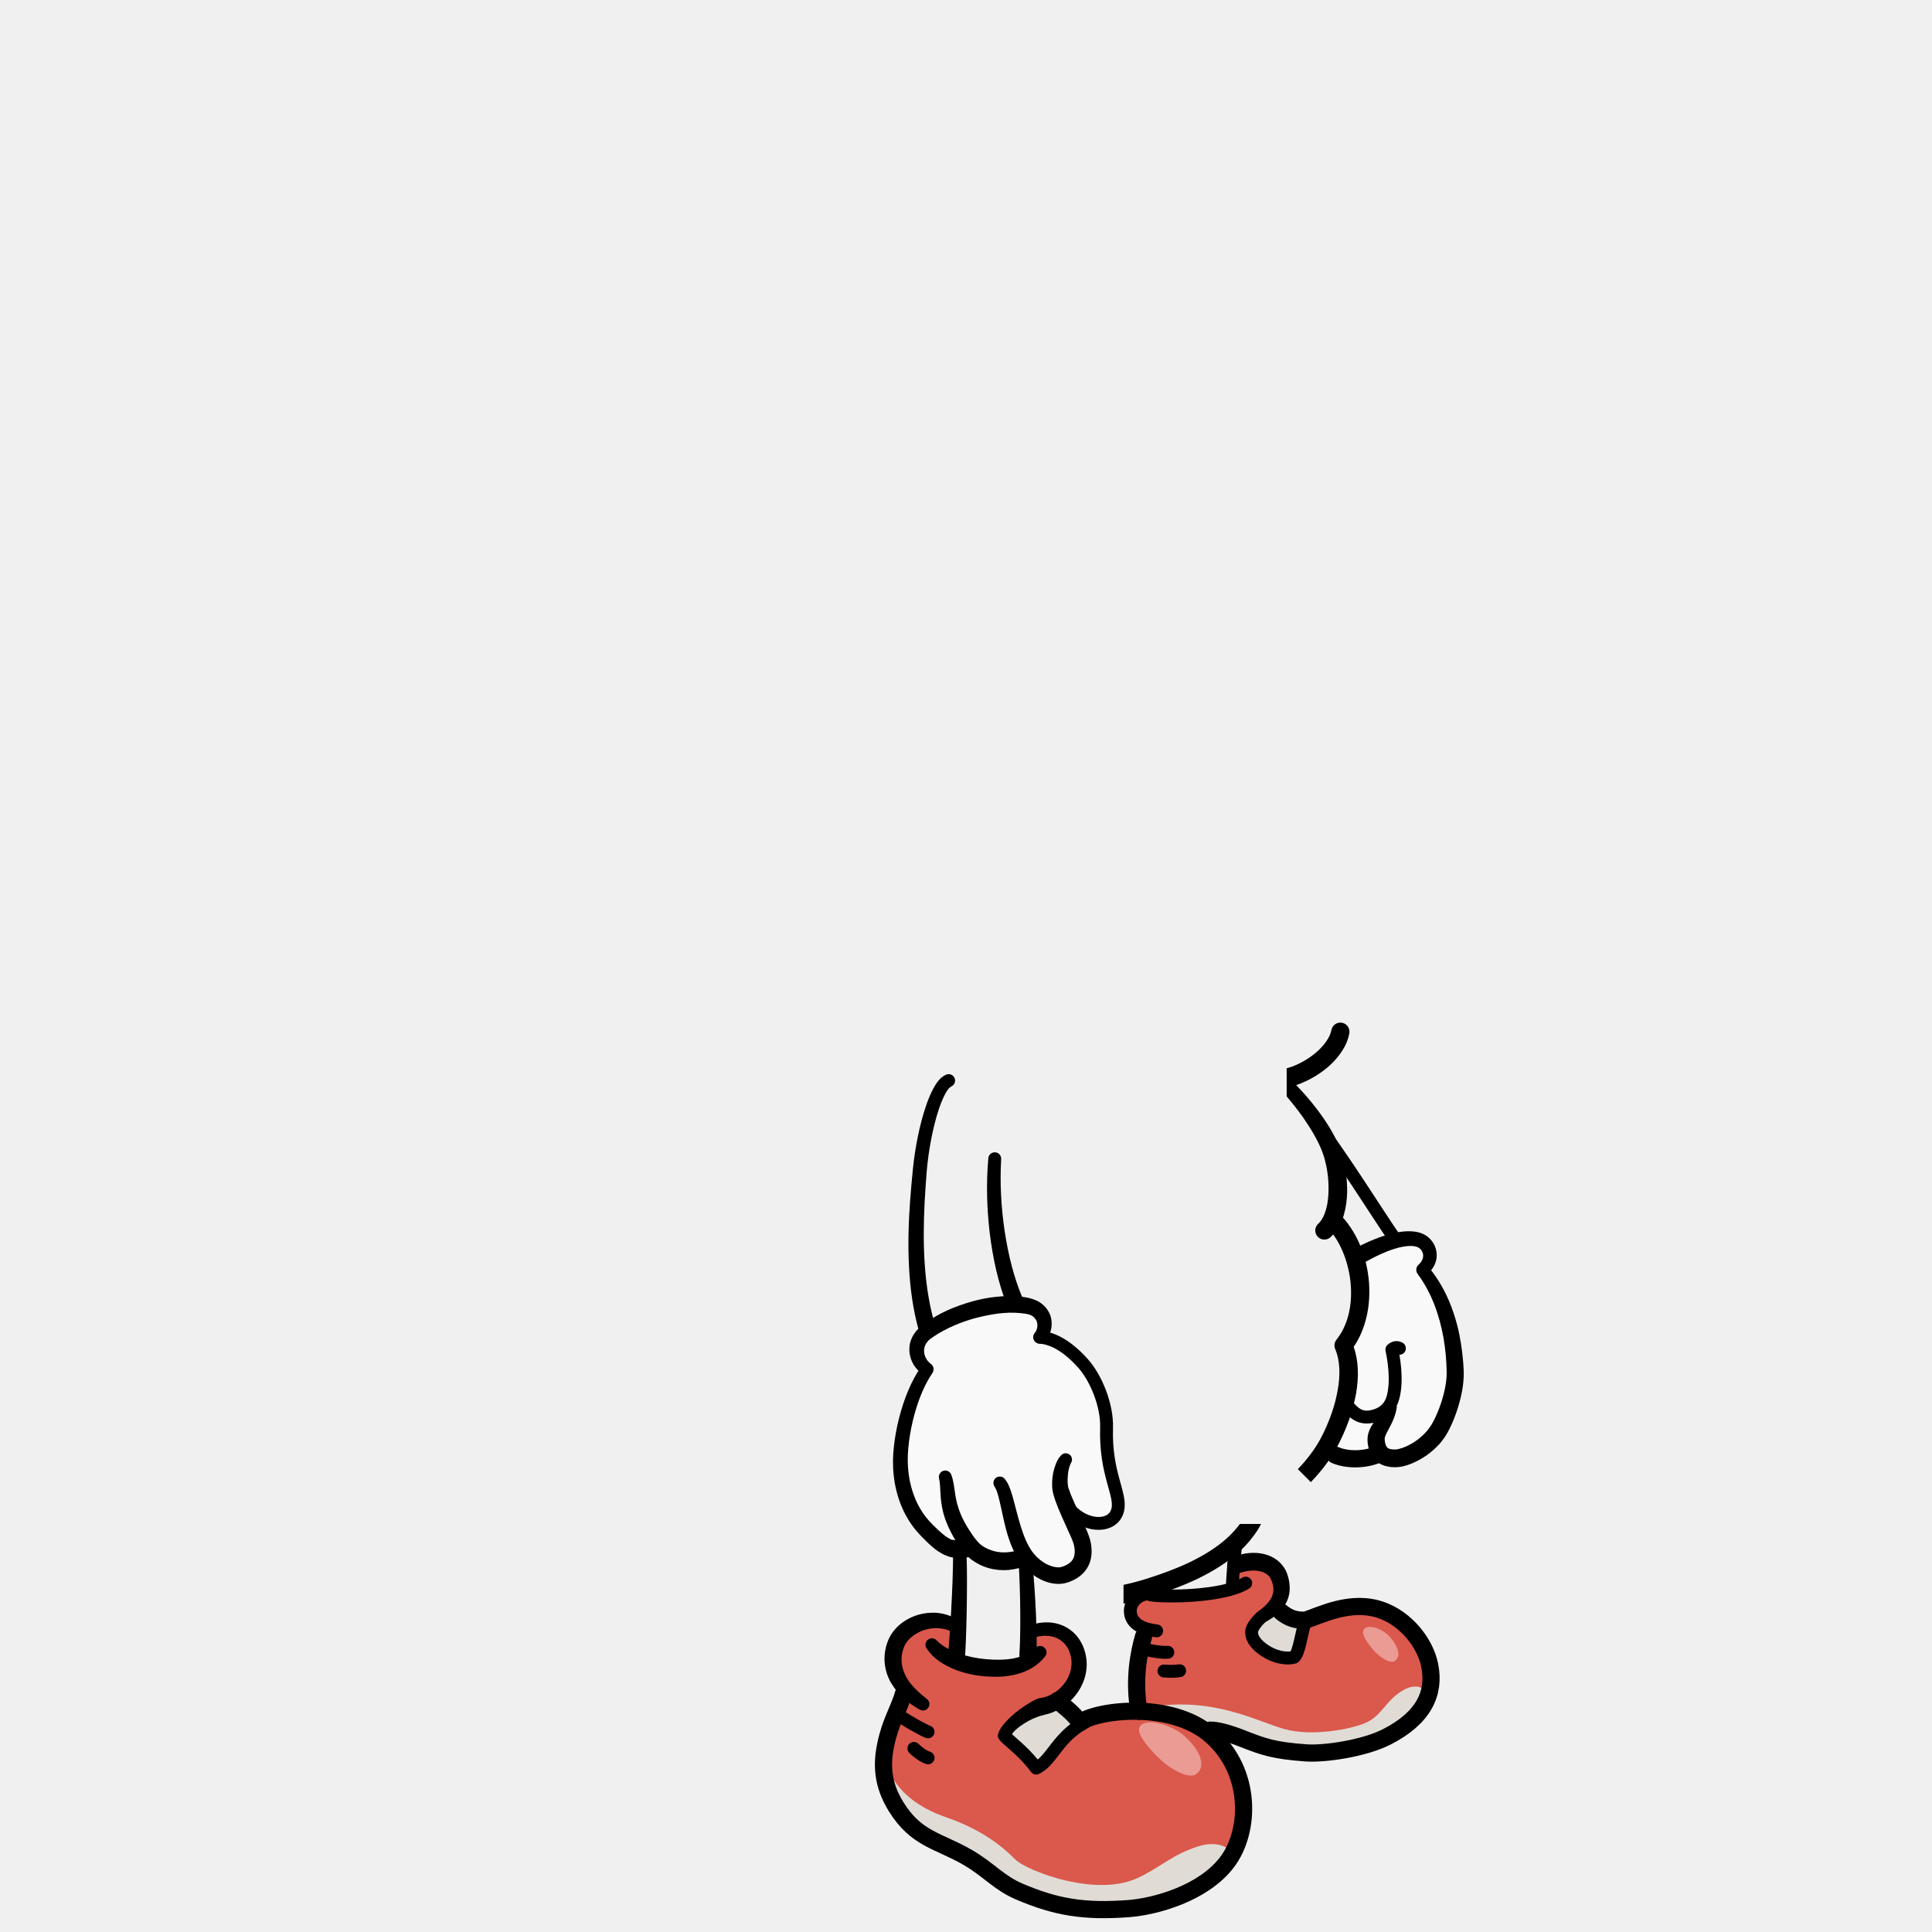
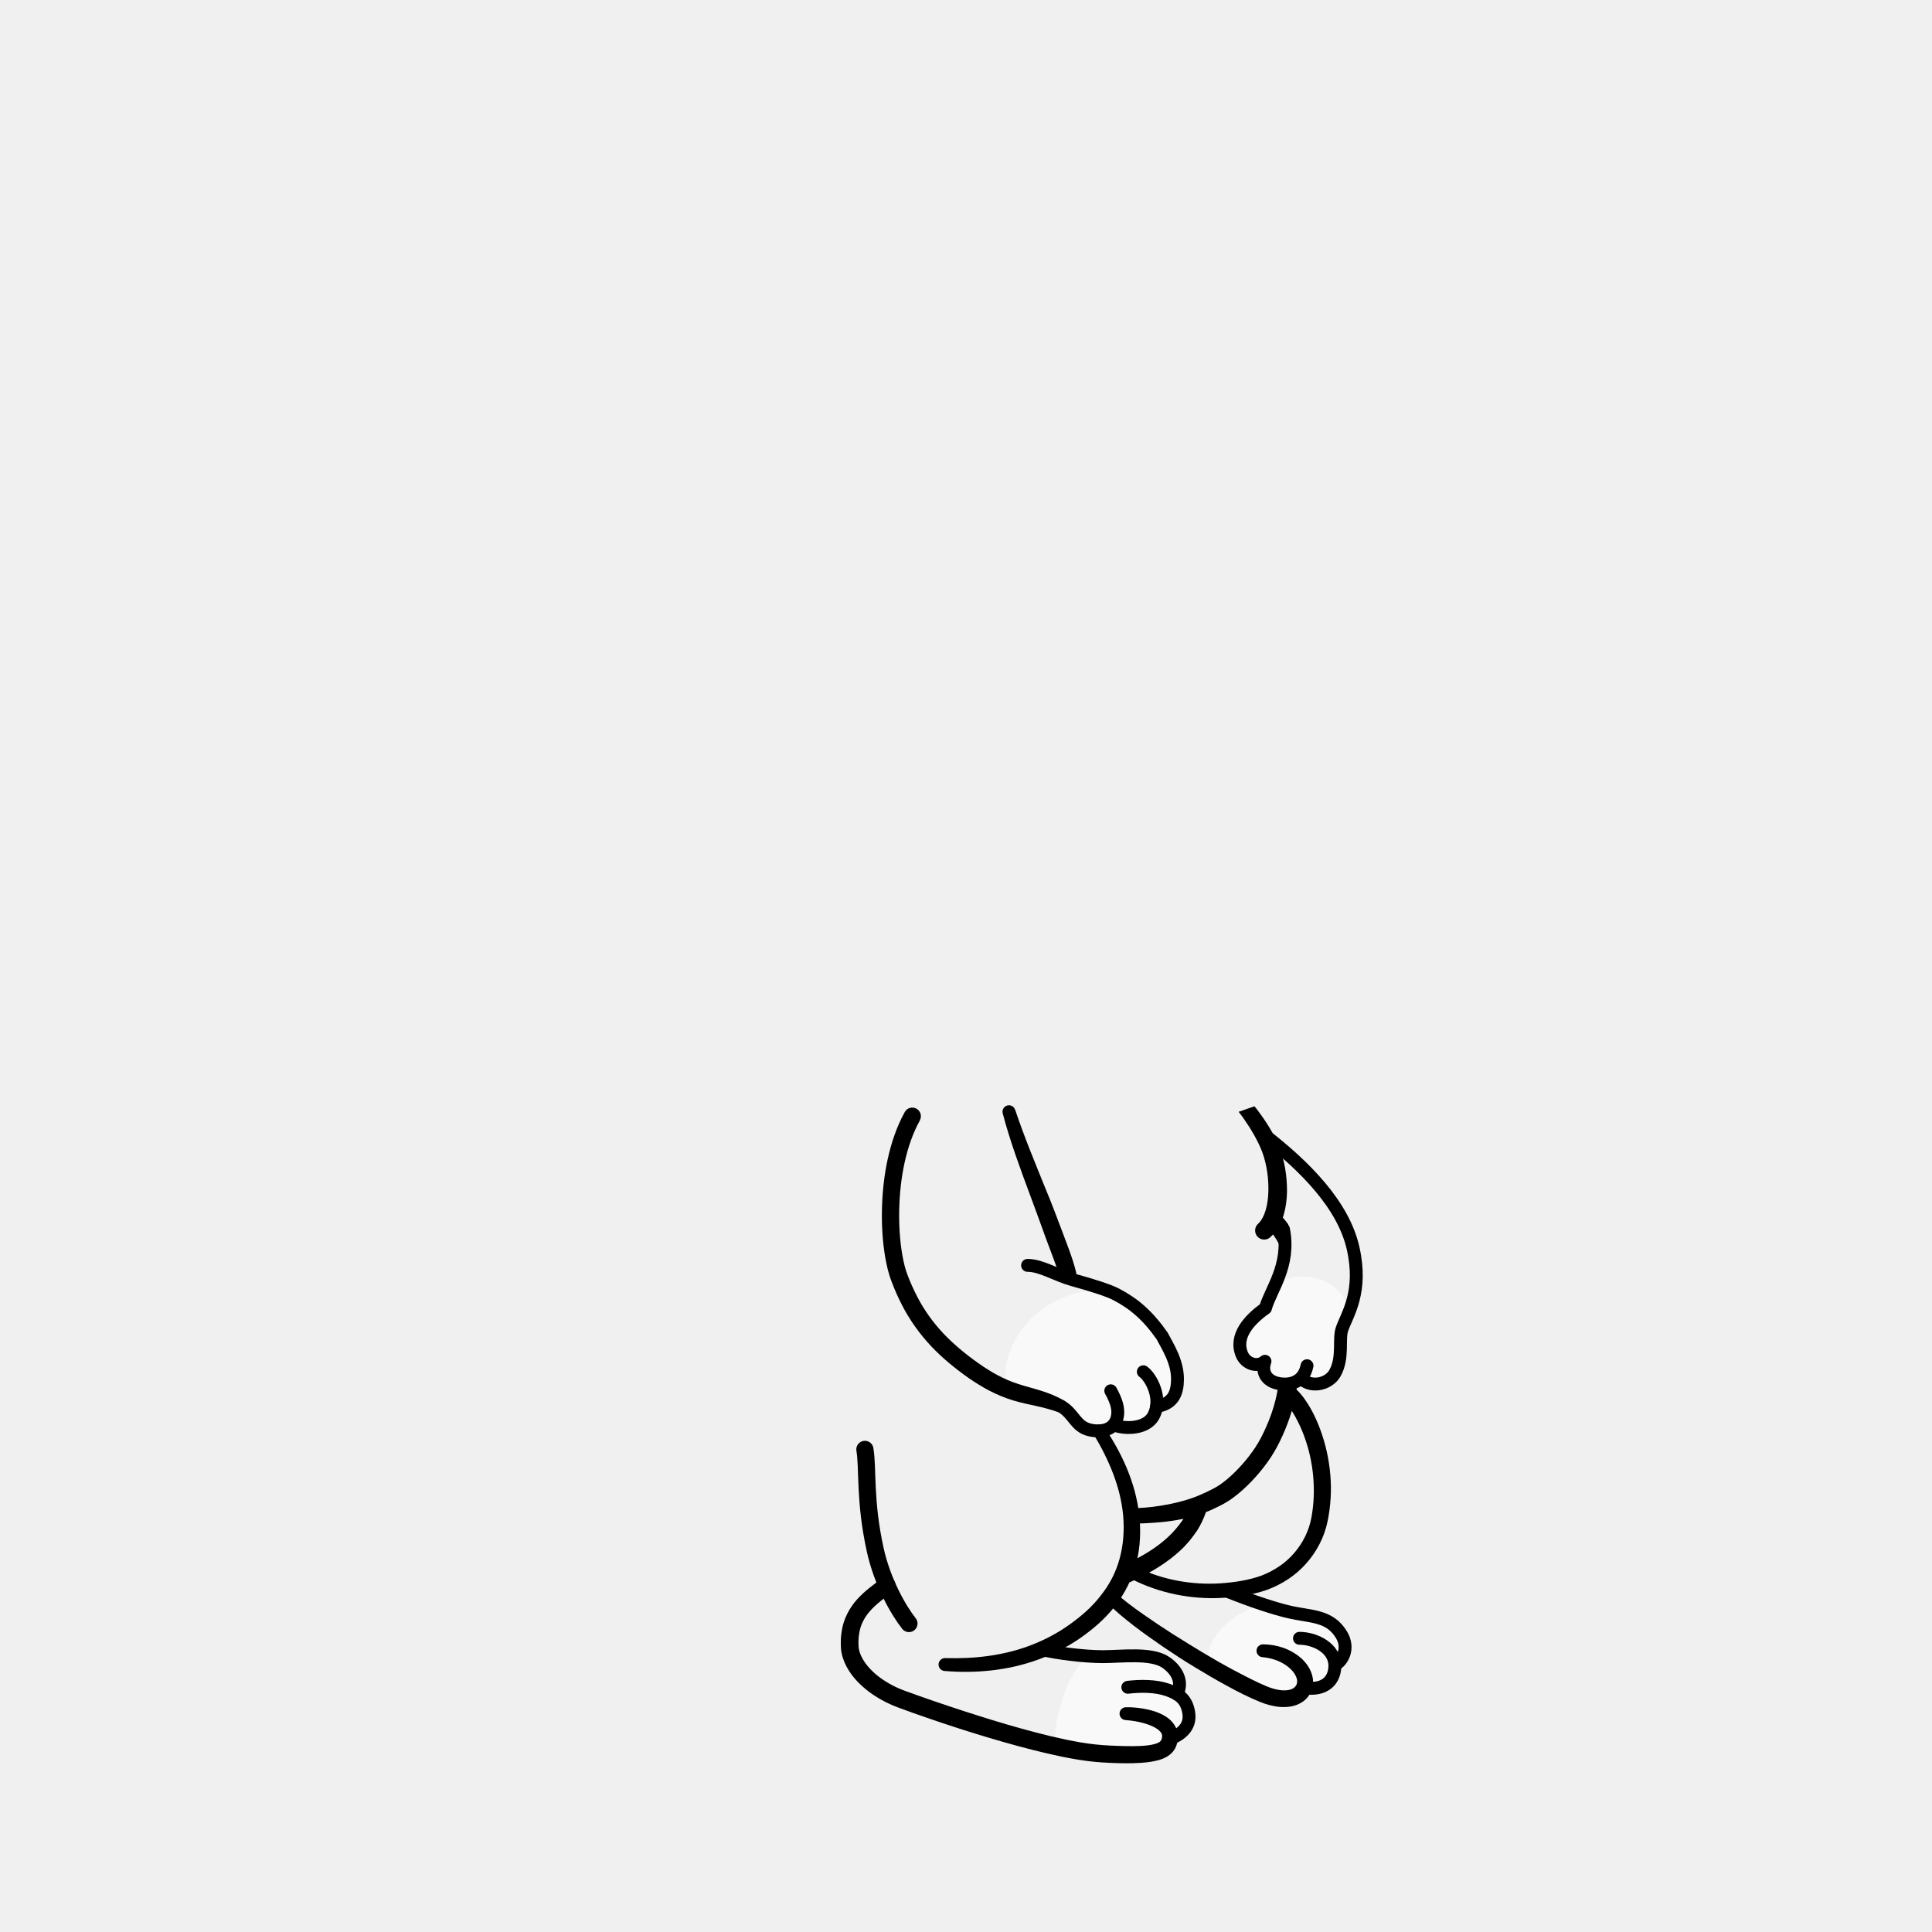
<svg xmlns="http://www.w3.org/2000/svg" width="100%" height="100%" viewBox="0 0 450 450" fill="none" style="display: block;">
-   <path d="M251.56 399.8L246.32 396.09L248.36 393.66L250.25 391.84L251.28 386.34L247.01 380.16L241.46 379.59L237.73 387.7L227.57 387.53L222.78 385.7V378.9L214.97 377.84L209.7 381.03L208.63 384.59L210.45 392.42L208.97 399.16L205.21 412L211.68 425.6L225.42 432.66L242.23 443.32L263.16 445.45L283.09 438.85L288.63 428.12L289.65 416.7L281.63 402.96L267 399.34L251.56 399.8Z" fill="#DB584C" />
-   <path d="M206.63 411.55C208.97 417.5 214.17 421.13 220.25 423.23C225.93 425.2 231.65 428.16 236.46 433.1C237.72 434.39 242.86 436.84 248.9 438.16C254.22 439.32 260.23 439.61 264.91 437.45C270.42 434.91 272.96 431.94 279.35 429.98C283.25 428.78 286.84 430.12 286.84 432.21C284.75 436.85 266.43 444.09 266.43 444.09L244.74 443.69L228.34 434.26L216.18 428.05L208.99 422.65L206.63 411.55Z" fill="#E0DCD5" />
-   <path d="M325.79 377.42L317.41 373.28L305.74 377.79L297.34 374.29L298.9 365.58L287.41 365.03L287.01 369.77L281.86 371.97L265.93 371.51L263.4 374.29L265.07 378.57L267.06 381.18L265.65 387.7L265.3 398.59L273.87 399.89L279.82 402.55L298.49 408.37L315.71 407.42L327.11 402.57L332.28 395.37L333.04 388L325.79 377.42Z" fill="#DB584C" />
-   <path d="M292.08 379.77L296.95 375.29L303.87 378.93L301.12 385.7L295.22 384.15L292.08 379.77Z" fill="#E0DCD5" />
-   <path d="M338.18 325.32L334.07 335.97L327.48 339.42L315.45 340.02L310.98 338.91L315.14 321.34L311.87 313.5L316.26 306.16L315.3 294.73L327.71 288.01L331.02 289.49L331.33 295.76L338 310.97L338.18 325.32Z" fill="#F9F9F9" />
-   <path d="M303.62 257.36L310.26 268.55L319.07 279.76L324.12 290.25L316.35 292.24L311.29 283.09L311.01 271.66L301.2 254.23L303.62 257.36Z" fill="BODY_PLACEHOLDER" />
-   <path d="M287.41 368.82L279.34 371.74H269.41L269.94 367.85L287.01 361.11L287.41 368.82Z" fill="BODY_PLACEHOLDER" />
-   <path d="M238.91 387.7L231.16 387.92L222.89 387.4V360.54C223.18 353.58 231.03 352.08 233.93 353.67L238.35 359.39L238.91 387.7Z" fill="BODY_PLACEHOLDER" />
-   <path d="M303.62 257.36C314.12 271.59 320.07 281.57 325 288.72" stroke="black" stroke-width="3" stroke-miterlimit="10" stroke-linecap="round" stroke-linejoin="round" />
-   <path d="M325.95 314.05C325.64 313.89 325 313.62 324.19 314.34C324.51 315.8 325.6 321.36 324.45 325.53C323.9 327.53 322.49 329.4 319.35 329.97C316.75 330.44 315.34 329.06 314.2 327.81" stroke="black" stroke-width="3" stroke-miterlimit="10" stroke-linecap="round" stroke-linejoin="round" />
-   <path d="M314.6 291.28C316.45 290.29 318.34 289.36 320.33 288.57C322.32 287.79 324.41 287.12 326.68 286.86C327.82 286.75 329.02 286.71 330.32 287.02C330.96 287.18 331.63 287.43 332.26 287.86C332.9 288.3 333.38 288.83 333.77 289.43C334.54 290.61 334.85 292.16 334.49 293.59C334.15 295.03 333.24 296.11 332.31 296.9L332.5 294.82C334.42 297.1 336.01 299.66 337.22 302.37C338.43 305.08 339.31 307.92 339.9 310.79C340.48 313.67 340.82 316.59 340.94 319.52C340.98 322.76 340.29 325.67 339.37 328.53C338.89 329.95 338.33 331.35 337.66 332.72C337.33 333.38 336.93 334.12 336.46 334.8C336 335.48 335.49 336.12 334.93 336.7C333.81 337.87 332.56 338.87 331.19 339.68C329.82 340.49 328.37 341.17 326.67 341.56C326.23 341.65 325.78 341.72 325.27 341.74C324.79 341.75 324.38 341.75 323.9 341.69C322.98 341.58 321.93 341.33 320.97 340.65C320 339.99 319.31 338.96 318.99 338.01C318.81 337.53 318.71 337.07 318.63 336.61C318.6 336.39 318.57 336.16 318.55 335.95C318.54 335.71 318.51 335.58 318.52 335.25C318.53 334.07 318.94 333.06 319.34 332.34C319.75 331.6 320.16 331 320.54 330.43C321.3 329.3 321.93 328.28 322.42 327.14L322.44 327.09C322.77 326.32 323.65 325.97 324.42 326.29C325.07 326.57 325.42 327.24 325.32 327.91C325.07 329.5 324.44 331.04 323.74 332.32C323.04 333.6 322.42 334.78 322.52 335.21C322.51 335.24 322.54 335.45 322.55 335.56L322.6 335.95C322.65 336.19 322.7 336.42 322.78 336.6C322.93 336.98 323.09 337.16 323.3 337.3C323.5 337.45 323.87 337.55 324.34 337.6C324.56 337.62 324.86 337.62 325.09 337.61C325.29 337.6 325.54 337.55 325.79 337.5C326.84 337.25 328 336.74 329.04 336.1C330.1 335.47 331.07 334.68 331.9 333.8C332.33 333.37 332.7 332.9 333.04 332.42C333.38 331.94 333.66 331.44 333.97 330.85C334.56 329.69 335.07 328.47 335.51 327.21C336.36 324.72 336.98 322.04 336.96 319.62C336.92 316.9 336.67 314.18 336.2 311.51C335.24 306.18 333.38 301.01 330.18 296.7C329.7 296.05 329.8 295.16 330.37 294.62C331.59 293.51 331.81 292.27 331.07 291.21C330.68 290.68 330.3 290.45 329.58 290.3C328.88 290.16 328.02 290.19 327.14 290.32C325.36 290.59 323.56 291.23 321.8 292.02C320.03 292.81 318.3 293.75 316.6 294.76C315.65 295.33 314.42 295.01 313.86 294.07C313.29 293.12 313.61 291.89 314.55 291.33C314.55 291.31 314.58 291.29 314.6 291.28Z" fill="black" />
-   <path d="M321.54 338.48C318.51 340.03 314.02 340.23 310.98 338.91" stroke="black" stroke-width="4" stroke-miterlimit="10" stroke-linecap="round" stroke-linejoin="round" />
-   <path d="M239.84 359.17C240.21 361.4 240.43 363.58 240.63 365.77C240.83 367.96 240.98 370.14 241.11 372.33C241.24 374.52 241.34 376.71 241.4 378.9C241.46 381.1 241.51 383.29 241.44 385.55C241.41 386.65 240.49 387.52 239.38 387.49C238.27 387.46 237.41 386.54 237.44 385.43C237.44 385.41 237.44 385.38 237.44 385.36V385.33C237.58 383.25 237.62 381.08 237.64 378.93C237.66 376.78 237.64 374.61 237.6 372.46C237.55 370.3 237.48 368.14 237.38 365.99C237.27 363.84 237.13 361.69 236.87 359.61V359.58C236.77 358.76 237.35 358.01 238.17 357.91C238.98 357.82 239.71 358.38 239.84 359.17Z" fill="black" />
-   <path d="M224.69 357.38L224.82 357.97C224.86 358.18 224.89 358.36 224.9 358.51L225 359.45C225.04 360.05 225.09 360.66 225.1 361.25C225.15 362.44 225.18 363.61 225.2 364.79C225.24 367.14 225.23 369.48 225.21 371.81C225.19 374.14 225.15 376.48 225.08 378.82C225.01 381.16 224.94 383.49 224.77 385.89C224.69 386.99 223.74 387.82 222.64 387.75C221.54 387.67 220.71 386.72 220.78 385.62C220.78 385.6 220.78 385.58 220.79 385.56V385.53C221.03 383.29 221.19 380.97 221.34 378.66C221.49 376.35 221.61 374.04 221.72 371.72C221.83 369.41 221.91 367.09 221.96 364.79C221.98 363.64 222 362.49 221.99 361.35C221.99 360.77 221.96 360.22 221.95 359.66L221.9 358.87C221.89 358.72 221.88 358.62 221.86 358.54L221.83 358.27L221.78 357.9C221.68 357.09 222.25 356.35 223.07 356.25C223.82 356.13 224.53 356.64 224.69 357.38Z" fill="black" />
-   <path d="M234.95 403.83L240.52 399.16L246.51 397.65L250.58 401.61L244.34 408.34L242.02 410.22L234.95 403.83Z" fill="#E0DCD5" />
-   <path d="M267.62 397.65C282.4 395.09 292.51 400.84 299.1 402.72C305.69 404.6 315.3 402.67 318.44 401.12C321.97 399.38 322.91 395.94 326.82 393.68C330.02 391.83 332.51 393.24 332.28 395.36C331.06 398.09 323.04 403.77 323.04 403.77L311.1 407.57L295.95 405.54L287 402.64L279.81 402.54L267.62 397.65Z" fill="#E0DCD5" />
-   <path d="M218.24 382.15C219.49 383.47 221.41 384.44 223.38 385.14C225.38 385.83 227.49 386.27 229.62 386.45C231.8 386.65 233.95 386.65 235.95 386.3C237.96 385.94 239.69 385.13 241.25 383.76L241.26 383.75C241.88 383.2 242.84 383.26 243.38 383.89C243.87 384.45 243.87 385.27 243.42 385.83C242.62 386.83 241.6 387.74 240.45 388.45C239.3 389.15 238.04 389.64 236.77 389.97C234.23 390.63 231.7 390.63 229.27 390.44C226.79 390.23 224.33 389.67 222 388.69C219.7 387.7 217.39 386.32 215.81 383.93C215.35 383.24 215.54 382.31 216.23 381.85C216.85 381.44 217.66 381.55 218.15 382.07L218.24 382.15Z" fill="black" />
-   <path d="M239.28 378.83C240.64 378.23 242.11 377.91 243.61 377.88C245.1 377.85 246.65 378.15 248.05 378.87C249.45 379.57 250.67 380.69 251.5 382.01C252.33 383.33 252.82 384.77 253.03 386.3C253.43 389.37 252.41 392.46 250.56 394.8C248.73 397.15 246.05 398.9 243 399.46C241.91 399.66 240.87 398.94 240.67 397.85C240.47 396.76 241.19 395.72 242.28 395.52C242.3 395.52 242.32 395.51 242.34 395.51H242.36C244.36 395.21 246.29 394.08 247.64 392.45C249.01 390.83 249.76 388.71 249.56 386.68C249.47 385.68 249.14 384.64 248.64 383.78C248.14 382.92 247.43 382.23 246.56 381.75C244.83 380.77 242.46 380.79 240.49 381.58L240.46 381.59C239.69 381.9 238.82 381.52 238.51 380.75C238.19 380.01 238.55 379.16 239.28 378.83Z" fill="black" />
-   <path d="M221.98 380.17C219.9 379.09 217.47 378.95 215.28 379.66C213.11 380.37 211.16 381.89 210.51 383.76C209.68 385.87 209.85 388.15 210.87 390.21C211.91 392.29 213.78 394.09 215.85 395.69L215.89 395.72C216.55 396.23 216.67 397.17 216.16 397.83C215.69 398.43 214.86 398.58 214.22 398.21C212.94 397.47 211.69 396.66 210.55 395.63C209.42 394.6 208.38 393.4 207.56 392C206.73 390.6 206.21 388.97 206.06 387.29C205.9 385.61 206.18 383.9 206.76 382.35C207.36 380.68 208.52 379.24 209.82 378.2C211.14 377.17 212.64 376.42 214.23 376.02C215.81 375.62 217.47 375.51 219.09 375.77C220.7 376.05 222.27 376.67 223.57 377.63C224.24 378.12 224.38 379.07 223.88 379.73C223.43 380.33 222.62 380.51 221.98 380.17Z" fill="black" />
-   <path d="M246.32 396.09C247.71 397.42 249.75 398.7 251.59 401.24C254.79 398.53 272.48 395.84 282.06 404.21C291.64 412.58 291.3 426.51 285.8 433.74C280.27 441.02 269.1 444.08 262.87 444.55C252.42 445.33 245.94 444.21 237.46 440.6C232.63 438.55 230.38 435.53 225.43 432.65C218.52 428.63 213.44 428.46 208.68 420.75C205.47 415.55 205.36 410.9 206.29 406.43C207.43 400.9 209.22 398.71 210.63 393.9" stroke="black" stroke-width="4" stroke-miterlimit="10" stroke-linecap="round" stroke-linejoin="round" />
-   <path d="M290.15 368.74C284.85 371.96 271.32 372.04 268 371.47" stroke="black" stroke-width="3" stroke-miterlimit="10" stroke-linecap="round" stroke-linejoin="round" />
-   <path d="M287.01 369.77C287.16 366.71 287.45 363.03 287.82 359.73" stroke="black" stroke-width="3" stroke-miterlimit="10" stroke-linecap="round" stroke-linejoin="round" />
-   <path d="M287.11 362.68C289.12 361.89 291.38 361.44 293.75 361.83C294.93 362.02 296.13 362.45 297.2 363.2C298.27 363.94 299.18 365.03 299.69 366.27C300.12 367.38 300.37 368.5 300.4 369.75C300.43 370.98 300.13 372.28 299.55 373.36C298.37 375.56 296.5 376.86 294.71 377.82C293.98 378.21 293.07 377.94 292.68 377.21C292.32 376.54 292.52 375.72 293.12 375.29L293.16 375.26C294.57 374.23 295.79 373.05 296.29 371.79C296.53 371.16 296.66 370.55 296.59 369.88C296.54 369.23 296.32 368.47 296.02 367.83C295.58 366.82 294.51 366.12 293.09 365.9C291.69 365.66 290.08 365.92 288.54 366.43L288.48 366.45C287.43 366.79 286.3 366.22 285.96 365.17C285.61 364.15 286.13 363.06 287.11 362.68Z" fill="black" />
-   <path d="M269.41 379.86C266.33 379.51 263.63 378.36 263.3 375.7C263.04 373.6 264.58 371.77 266.78 371.31" stroke="black" stroke-width="3" stroke-miterlimit="10" stroke-linecap="round" stroke-linejoin="round" />
-   <path d="M266.35 381.18C265.3 384.78 263.96 391.24 265.3 398.59" stroke="black" stroke-width="4" stroke-miterlimit="10" stroke-linecap="round" stroke-linejoin="round" />
-   <path d="M298.35 375.42C300.23 377.01 301.98 377.46 304.1 377.36C307.7 376.18 314.63 372.57 321.69 375.01C327.44 377 331.99 382.63 333.03 388.01C334.25 394.35 331.71 400.09 323.04 404.53C317.68 407.28 308.44 408.59 304.18 408.28C296.7 407.73 294.38 406.91 289.32 404.92C286.29 403.72 283.47 402.95 281.85 402.98" stroke="black" stroke-width="4" stroke-miterlimit="10" stroke-linecap="round" stroke-linejoin="round" />
-   <path d="M263.07 244.77C263.09 244.77 263.1 244.77 263.1 244.77C263.1 244.76 263.09 244.76 263.07 244.77Z" fill="black" />
-   <path d="M315.3 313.7C321.03 305.37 319.87 291.56 312.8 283.6C312.87 283.39 312.94 283.19 313 282.99C313.53 281.15 313.75 279.33 313.78 277.53C313.79 273.94 313.26 270.43 311.91 267.03C310.54 263.68 308.63 260.81 306.55 258.1C305.1 256.21 303.54 254.43 301.9 252.73C302.13 252.65 302.37 252.59 302.6 252.5C305.23 251.47 307.57 250.08 309.69 248.19C310.73 247.24 311.68 246.17 312.5 244.94C313.31 243.72 313.98 242.32 314.28 240.69C314.49 239.55 313.75 238.45 312.61 238.22C311.46 237.99 310.35 238.74 310.12 239.89L310.11 239.94C309.77 241.65 308.4 243.51 306.77 244.94C305.14 246.4 303.1 247.61 301.06 248.39C300.62 248.55 300.16 248.7 299.69 248.83V255.37C301.04 256.97 302.34 258.61 303.54 260.31C305.35 262.93 307.03 265.68 308.07 268.5C309.06 271.28 309.51 274.43 309.44 277.43C309.4 278.93 309.23 280.42 308.84 281.76C308.46 283.1 307.86 284.28 307.06 285.03L307.02 285.06C306.18 285.85 306.12 287.16 306.89 288.02C307.67 288.89 309.01 288.96 309.88 288.18C310.11 287.97 310.32 287.76 310.53 287.53C315.23 294.01 316.57 305.47 311.28 312.05C311.25 312.09 311.22 312.14 311.19 312.19C311.17 312.22 311.15 312.25 311.13 312.28C311.08 312.37 311.03 312.46 310.99 312.55C310.98 312.58 310.96 312.61 310.95 312.65C310.92 312.74 310.89 312.84 310.87 312.93C310.86 312.97 310.85 313.01 310.85 313.05C310.84 313.14 310.83 313.23 310.82 313.32C310.82 313.37 310.82 313.42 310.82 313.47C310.82 313.56 310.83 313.64 310.85 313.72C310.86 313.77 310.87 313.83 310.88 313.88C310.9 313.96 310.93 314.04 310.96 314.12C310.97 314.15 310.98 314.18 310.99 314.21V314.22C312.19 317.02 312.18 320.48 311.57 323.81C310.99 327.17 309.83 330.5 308.32 333.64C307.55 335.25 306.75 336.66 305.73 338.06C304.73 339.46 303.62 340.81 302.42 342.06C302.38 342.1 302.33 342.15 302.29 342.19L305.31 345.21C305.38 345.14 305.44 345.08 305.51 345.01C306.85 343.62 308.08 342.13 309.22 340.56C310.36 339 311.38 337.22 312.2 335.52C313.87 332.07 315.17 328.42 315.86 324.55C316.19 322.62 316.36 320.63 316.24 318.6C316.15 316.99 315.86 315.32 315.3 313.7Z" fill="black" />
-   <path d="M288.81 354.95C287.97 356.06 287.04 357.11 286 358.07C283.44 360.44 280.34 362.31 277.07 363.89C273.78 365.45 270.31 366.71 266.77 367.81C265.1 368.34 263.4 368.77 261.69 369.14V373.51C263.83 373.08 265.96 372.56 268.05 371.9C271.72 370.75 275.37 369.42 278.92 367.74C282.44 366.02 285.89 363.96 288.89 361.19C290.4 359.82 291.71 358.2 292.87 356.48C293.18 355.99 293.46 355.48 293.72 354.96H288.81V354.95Z" fill="black" />
-   <path opacity="0.4" d="M275.74 404.23C281.04 408.99 280.29 412.35 278.39 413.37C276.71 414.27 272.67 412.09 270.41 409.95C266.83 406.57 264.3 403.24 265.67 401.9C267.62 399.99 273.43 402.15 275.74 404.23Z" fill="white" />
-   <path opacity="0.4" d="M323.58 381.1C326.58 384.42 325.89 386.47 324.63 386.99C323.52 387.44 321.14 385.81 319.87 384.32C317.86 381.97 316.91 380.04 317.86 379.3C319.21 378.24 322.27 379.65 323.58 381.1Z" fill="white" />
-   <path d="M208.97 399.16C209.95 400.16 215.21 403.08 216.16 403.38" stroke="black" stroke-width="3" stroke-miterlimit="10" stroke-linecap="round" stroke-linejoin="round" />
-   <path d="M212.87 407.23C213.85 408.23 215.21 409.14 216.17 409.44" stroke="black" stroke-width="3" stroke-miterlimit="10" stroke-linecap="round" stroke-linejoin="round" />
-   <path d="M267.11 384.26C268.55 384.62 270.74 384.95 272.01 384.85" stroke="black" stroke-width="3" stroke-miterlimit="10" stroke-linecap="round" stroke-linejoin="round" />
-   <path d="M271.11 389.21C272.38 389.34 274.01 389.29 274.76 389.14" stroke="black" stroke-width="3" stroke-miterlimit="10" stroke-linecap="round" stroke-linejoin="round" />
-   <path d="M242.81 399.53C241.32 399.91 239.75 400.64 238.38 401.54C237.69 401.99 237.01 402.48 236.46 403.03C235.9 403.55 235.46 404.24 235.4 404.62L235.13 403.33C235.27 403.51 235.58 403.81 235.88 404.08L236.85 404.94C237.52 405.53 238.2 406.13 238.86 406.77C240.19 408.04 241.44 409.42 242.56 410.92L240.72 410.45C242.48 409.66 243.86 407.3 245.62 405.2C246.5 404.13 247.48 403.1 248.56 402.18C249.65 401.26 250.84 400.46 252.09 399.79C252.82 399.4 253.73 399.67 254.12 400.4C254.51 401.13 254.24 402.04 253.51 402.43H253.5C252.43 403.01 251.42 403.69 250.49 404.47C249.56 405.25 248.72 406.14 247.92 407.11C247.12 408.08 246.37 409.13 245.48 410.22C244.6 411.29 243.5 412.46 241.97 413.18C241.32 413.49 240.55 413.28 240.14 412.72V412.71C239.14 411.37 238.01 410.12 236.78 408.94C236.16 408.35 235.52 407.78 234.86 407.2L233.84 406.3C233.49 405.97 233.15 405.68 232.73 405.16L232.7 405.12C232.41 404.76 232.34 404.28 232.47 403.87C232.94 402.53 233.65 401.77 234.31 400.99C235 400.25 235.71 399.58 236.46 398.96C237.98 397.75 239.55 396.66 241.41 395.77L241.44 395.76C242.44 395.28 243.64 395.71 244.12 396.71C244.6 397.71 244.17 398.91 243.17 399.39C243.06 399.45 242.93 399.5 242.81 399.53Z" fill="black" />
-   <path d="M304.1 377.36C303.01 380.79 302.6 385.06 301.41 386.01C296.99 387.07 291.53 383 291.57 380.52C291.13 378.97 293.91 376.54 293.91 376.54" stroke="black" stroke-width="3" stroke-miterlimit="10" stroke-linecap="round" stroke-linejoin="round" />
-   <path d="M232.05 269.16C232.83 264.08 233.68 257.38 230.5 253.77C225.7 248.33 220.79 250.48 218.8 252.26L213.24 275.49L214.06 294.39L216.34 309.22L229.26 305.22L236.08 303.97L230.42 286.2L232.05 269.16Z" fill="BODY_PLACEHOLDER" />
-   <path d="M217.49 357.76L210.94 350.8L209.97 336.52L215.02 321.26L214.21 314.48L217.94 308.76L233.3 303.88L241.59 305.1L244.06 310.47L251.91 316.2L255.93 321.4L258.75 330.8L260.57 349.57L258.07 355.17L250.97 353.75L252.9 362.75L246.5 367L238.92 362.6L233.56 363.99L226.28 359.49L217.49 357.76Z" fill="#F9F9F9" />
-   <path d="M221.47 253.11C221.37 253.16 221.01 253.44 220.74 253.85C220.45 254.25 220.18 254.73 219.93 255.24C219.43 256.25 219 257.36 218.63 258.49C217.88 260.76 217.32 263.13 216.86 265.51C216.41 267.9 216.07 270.31 215.86 272.72C215.66 275.18 215.49 277.64 215.36 280.1C215.11 285.01 215.06 289.92 215.41 294.77C215.75 299.62 216.51 304.42 217.89 308.98L217.9 309C218.22 310.06 217.62 311.17 216.56 311.49C215.5 311.81 214.39 311.21 214.07 310.15C214.07 310.14 214.06 310.12 214.06 310.11C212.66 305.13 211.97 300.04 211.72 294.98C211.46 289.92 211.61 284.87 211.97 279.88C212.15 277.38 212.37 274.89 212.62 272.41C212.87 269.88 213.25 267.37 213.75 264.89C214.26 262.4 214.87 259.94 215.71 257.5C216.13 256.28 216.6 255.07 217.22 253.86C217.53 253.26 217.87 252.66 218.32 252.05C218.77 251.46 219.3 250.81 220.33 250.33C221.08 249.98 221.97 250.31 222.32 251.06C222.67 251.81 222.34 252.7 221.59 253.05L221.47 253.11Z" fill="black" />
-   <path d="M233.19 269.98C232.87 275.54 233.18 281.15 233.99 286.66C234.82 292.16 236.14 297.63 238.29 302.61L238.3 302.64C238.74 303.65 238.27 304.83 237.26 305.27C236.25 305.71 235.07 305.24 234.63 304.23C234.62 304.21 234.61 304.19 234.61 304.17C232.41 298.62 231.23 292.89 230.52 287.13C229.84 281.37 229.69 275.55 230.2 269.76C230.27 268.93 231 268.32 231.82 268.4C232.63 268.46 233.24 269.16 233.19 269.98Z" fill="black" />
-   <path d="M241.05 310.46C241.4 309.98 241.6 309.37 241.63 308.77C241.64 308.47 241.6 308.17 241.52 307.91C241.48 307.78 241.44 307.66 241.38 307.56C241.33 307.45 241.28 307.38 241.17 307.23C240.79 306.71 240.43 306.45 239.84 306.23C239.25 306.02 238.45 305.92 237.6 305.84C234.23 305.5 230.68 306.12 227.25 306.99C223.83 307.91 220.52 309.32 217.63 311.2C217.29 311.44 216.87 311.7 216.63 311.9C216.37 312.12 216.13 312.35 215.94 312.6C215.56 313.1 215.32 313.65 215.25 314.26C215.09 315.46 215.73 316.88 216.77 317.65L216.78 317.66C217.48 318.13 217.66 319.08 217.19 319.78C214.94 323.11 213.52 327.11 212.56 331.14C212.09 333.17 211.75 335.23 211.56 337.28C211.37 339.35 211.38 341.33 211.65 343.35C212.17 347.34 213.69 351.15 216.27 354.09C216.58 354.46 216.94 354.8 217.27 355.16L218.4 356.25C219.15 356.96 219.9 357.61 220.63 358.08C222.1 359.06 223.41 359.18 225.17 358.67C226.23 358.37 227.34 358.98 227.64 360.04C227.94 361.1 227.33 362.21 226.27 362.51L226.25 362.52C225.04 362.85 223.66 363.03 222.25 362.83C220.83 362.64 219.51 362.01 218.47 361.3C217.41 360.58 216.56 359.78 215.76 359L214.59 357.83C214.2 357.39 213.78 356.98 213.41 356.52C210.36 352.9 208.68 348.31 208.18 343.78C207.91 341.53 207.95 339.17 208.2 336.96C208.44 334.73 208.85 332.54 209.39 330.38C210.5 326.08 212.07 321.84 214.72 318.06L215.14 320.19C213.04 318.94 211.73 316.58 211.81 314.05C211.84 312.79 212.31 311.53 213.03 310.52C213.39 310.01 213.8 309.56 214.24 309.17C214.71 308.76 215.07 308.52 215.49 308.2C218.74 305.81 222.42 304.29 226.18 303.2C228.07 302.66 229.99 302.26 231.97 302.06C233.92 301.84 235.99 301.8 237.99 302.04C238.99 302.17 240.05 302.34 241.21 302.83C242.37 303.29 243.51 304.28 244.13 305.34C244.28 305.58 244.47 305.91 244.59 306.24C244.72 306.57 244.8 306.89 244.86 307.22C244.98 307.87 244.98 308.52 244.9 309.15C244.73 310.4 244.18 311.6 243.27 312.51C242.69 313.1 241.74 313.1 241.15 312.52C240.62 311.99 240.56 311.16 240.99 310.57L241.05 310.46Z" fill="black" />
-   <path d="M242.17 311.46C244.68 311.65 248.08 312.93 252.22 317.52C255.32 320.96 257.9 327.38 257.74 332.49C257.41 343.38 261.26 348.02 260.33 351.73C259.31 355.81 253.47 355.77 249.78 352.19" stroke="black" stroke-width="3" stroke-miterlimit="10" stroke-linecap="round" stroke-linejoin="round" />
-   <path d="M249.34 340.98C249.28 341.12 249.07 341.63 248.96 342.1C248.84 342.59 248.76 343.12 248.72 343.64C248.67 344.17 248.65 344.7 248.67 345.22C248.69 345.72 248.76 346.3 248.87 346.62C249.17 347.54 249.62 348.68 250.11 349.75C250.59 350.84 251.09 351.95 251.61 353.06C252.11 354.18 252.62 355.3 253.12 356.48C253.37 357.08 253.61 357.65 253.84 358.42C254.06 359.2 254.18 359.86 254.23 360.64C254.35 362.14 254.1 363.91 253.12 365.38C252.17 366.86 250.7 367.8 249.34 368.34C248.72 368.6 247.79 368.88 246.95 368.91C246.11 368.96 245.32 368.85 244.56 368.68C243.07 368.31 241.74 367.63 240.59 366.78C239.43 365.93 238.43 364.91 237.6 363.77C236.76 362.62 236.16 361.38 235.64 360.16C234.62 357.71 234.05 355.22 233.52 352.8C233.26 351.59 233.01 350.39 232.73 349.25C232.59 348.68 232.44 348.12 232.27 347.61C232.11 347.09 231.89 346.66 231.74 346.41L231.6 346.17C231.17 345.47 231.4 344.55 232.1 344.13C232.75 343.74 233.58 343.9 234.04 344.48C234.63 345.22 234.94 345.91 235.18 346.54C235.44 347.19 235.63 347.81 235.81 348.42C236.16 349.65 236.46 350.85 236.77 352.03C237.39 354.38 238.03 356.68 238.94 358.76C239.41 359.78 239.92 360.77 240.55 361.58C241.19 362.41 241.95 363.14 242.79 363.72C243.62 364.31 244.55 364.72 245.45 364.94C245.89 365.03 246.33 365.09 246.72 365.06C247.11 365.03 247.37 364.95 247.89 364.75C249.72 363.98 250.46 362.85 250.31 360.95C250.24 359.95 249.97 359.19 249.47 358.04C249 356.96 248.49 355.85 247.98 354.73C247.48 353.61 246.97 352.47 246.49 351.3C246.03 350.11 245.54 348.96 245.22 347.5C245.05 346.62 245.05 345.97 245.06 345.24C245.08 344.53 245.16 343.83 245.29 343.14C245.43 342.45 245.62 341.78 245.88 341.1C246.16 340.41 246.42 339.75 247.16 338.96C247.71 338.37 248.64 338.34 249.23 338.89C249.7 339.33 249.81 340 249.56 340.55L249.34 340.98Z" fill="black" />
-   <path d="M221.57 343.49C222.14 345.01 222.22 346.4 222.43 347.64C222.6 348.89 222.84 350.04 223.21 351.16C223.56 352.28 224.02 353.35 224.59 354.42C225.16 355.49 225.82 356.54 226.5 357.53C227.17 358.49 227.97 359.46 228.64 359.95C229.46 360.54 230.48 361 231.47 361.27C233.48 361.83 235.74 361.61 237.87 360.85L237.9 360.84C238.94 360.47 240.08 361.01 240.46 362.05C240.82 363.07 240.31 364.18 239.32 364.58C237.95 365.13 236.49 365.51 234.98 365.67C233.46 365.8 231.89 365.69 230.39 365.27C228.87 364.86 227.5 364.18 226.21 363.23C224.81 362.11 224.02 360.97 223.2 359.8C222.41 358.63 221.75 357.43 221.14 356.17C220.53 354.91 220.01 353.55 219.66 352.16C219.31 350.77 219.14 349.34 219.06 347.99C218.98 346.65 218.97 345.4 218.74 344.42L218.72 344.35C218.53 343.54 219.03 342.74 219.84 342.55C220.56 342.38 221.31 342.79 221.57 343.49Z" fill="black" />
+   <path d="M288.77 371.23L298.66 375.05L283.97 389.4L260.36 373.53L263.22 366.57L271.97 361.3L279.54 350.94L292.75 339.75L300.12 326.79L304.93 331.14L308.01 347.77L302.19 364.88L288.77 371.23Z" fill="BODY_PLACEHOLDER" />
+   <path d="M281.35 387.64C280.35 379.19 291.78 373.28 295.55 373.85C301.87 375.79 308.94 377.87 308.94 377.87L313.6 382.91L311.48 386.67L309.27 391L304.56 393.82L298.91 395.28L281.35 387.64Z" fill="#F9F9F9" />
+   <path d="M199.34 387.82L198.45 378.53L205.91 370.57L202.47 353.15L201.45 337.59L221.75 315.35L236.65 324.98L246.89 326.96L252 333.27H255.97L261.77 345.13L263.22 361.3L257.73 373.28L246.11 384.21L256.89 385.87L248.14 407.24L209.92 395.75L199.34 387.82Z" fill="BODY_PLACEHOLDER" />
+   <path d="M245.83 406.53C245.05 400.53 249.39 387.19 254.11 385.78H264.26L272.74 388.17L274.67 391.51L273.56 394.29L275.9 397.08L276.18 401.6L272.93 403.86L269.02 408.19L255.78 408.42L245.83 406.53Z" fill="#F9F9F9" />
+   <path d="M315.89 299.66L312.34 283.47L297.89 267.02L297.24 284.68L299.3 290.23L296.3 301.16L314.34 307.6L315.89 299.66Z" fill="BODY_PLACEHOLDER" />
+   <path d="M296.9 299.53L293.96 305.29L288.85 312.25L291.09 317.46L294.45 319.52L297.88 321.46L306.4 322.91L310.92 319.86L312.6 309.5C312.6 309.5 314.18 306.2 313.65 304.93C313.76 301.87 310.65 299.11 307.68 298.07C303.11 296.47 299.26 297.53 296.9 299.53Z" fill="#F9F9F9" />
+   <path d="M238.34 324.98L223.66 318.1L211.5 302.27L208.14 287.05L212.51 259.99L235.01 258.9L239.06 272.47L248.09 298.51L260.02 301.51L269.24 309.24L238.34 324.98Z" fill="BODY_PLACEHOLDER" />
+   <path d="M274.25 323.66L269.24 328.31L265.08 332.26L255.97 333.28L251.14 330.97L246.89 326.96L241.39 325.94L235.01 323.42C232.98 320.71 234.54 312.73 240.15 307.14C245.11 302.2 253.73 299.33 258.6 300.87L265.8 304.81L271.3 312.33L274.25 323.66Z" fill="#F9F9F9" />
+   <path d="M214.26 260.96C212.59 263.98 211.45 267.37 210.69 270.84C209.93 274.32 209.54 277.91 209.45 281.51C209.36 285.1 209.56 288.72 210.15 292.21C210.46 293.96 210.84 295.63 211.47 297.2C212.11 298.88 212.85 300.5 213.66 302.06C215.28 305.21 217.36 308.07 219.78 310.64C222.22 313.2 224.99 315.48 227.94 317.55C230.86 319.62 233.9 321.33 237.22 322.37C238.87 322.92 240.65 323.34 242.49 323.93C244.32 324.5 246.19 325.24 247.88 326.25C248.59 326.68 248.83 327.6 248.4 328.32C248.02 328.95 247.26 329.2 246.6 328.96C244.93 328.37 243.28 327.9 241.52 327.52C239.77 327.13 237.92 326.77 236.03 326.2C234.15 325.63 232.3 324.87 230.55 323.97C228.8 323.07 227.16 322.03 225.57 320.94C222.46 318.74 219.46 316.3 216.79 313.46C214.14 310.62 211.84 307.4 210.07 303.93C209.18 302.2 208.39 300.43 207.72 298.64C206.97 296.76 206.53 294.79 206.19 292.89C205.54 289.06 205.33 285.23 205.43 281.41C205.53 277.59 205.94 273.76 206.76 269.99C207.59 266.23 208.82 262.49 210.74 259.01C211.27 258.04 212.49 257.69 213.46 258.23C214.43 258.77 214.78 259.98 214.24 260.95L214.26 260.96Z" fill="black" />
+   <path d="M247.25 327.61C250.16 329.35 250.51 332.27 253.8 333.05C256.59 333.71 258.89 332.89 259.73 331.38C261.14 328.84 259.87 326.02 258.72 323.94" stroke="black" stroke-width="3" stroke-miterlimit="10" stroke-linecap="round" stroke-linejoin="round" />
+   <path d="M259.41 331.83C261.03 332.74 266.85 333.25 268.7 329.72C270.82 325.67 268.04 320.73 266.3 319.51" stroke="black" stroke-width="3" stroke-miterlimit="10" stroke-linecap="round" stroke-linejoin="round" />
+   <path d="M239.34 294.73C242.53 294.73 245.89 296.99 249.89 298.1C254.48 299.37 258.24 300.56 260.02 301.5C264.11 303.66 267.29 306.33 270.68 311.16C271.95 313.6 274.3 317.15 274.26 321.29C274.23 324.06 273.55 326.94 269.39 327.6" stroke="black" stroke-width="3" stroke-miterlimit="10" stroke-linecap="round" stroke-linejoin="round" />
+   <path d="M236.45 258.48C238.54 264.75 241.13 270.93 243.64 277.15C244.94 280.24 246.13 283.46 247.31 286.56C248.47 289.71 249.76 292.77 250.64 296.3C250.91 297.37 250.25 298.46 249.18 298.72C248.12 298.99 247.04 298.35 246.76 297.29L246.75 297.27C246.36 295.78 245.78 294.25 245.21 292.7L243.45 288C242.29 284.81 241.19 281.71 240 278.56C237.66 272.26 235.29 265.93 233.55 259.32C233.34 258.52 233.82 257.7 234.62 257.49C235.39 257.29 236.18 257.72 236.42 258.46L236.45 258.48Z" fill="black" />
+   <path d="M297.88 321.46C297.81 322.25 297.71 323.05 297.56 323.84C296.98 327.2 295.82 330.53 294.31 333.67C293.54 335.28 292.74 336.69 291.72 338.09C290.72 339.49 289.61 340.84 288.41 342.09C287.21 343.34 285.94 344.52 284.6 345.49C283.93 345.99 283.25 346.39 282.56 346.76C281.75 347.17 280.96 347.56 280.17 347.91C277.07 349.34 273.72 350.17 270.19 350.73C267.96 351.1 265.69 351.26 263.42 351.32L263.38 354.91C265.81 354.87 268.24 354.74 270.68 354.52C272.33 354.35 273.98 354.1 275.64 353.76C275.55 353.9 275.47 354.05 275.37 354.19C274.39 355.58 273.28 356.89 271.99 358.07C269.43 360.44 266.33 362.31 263.06 363.89C262.43 364.19 261.8 364.46 261.16 364.74L262.5 368.81C263.31 368.47 264.11 368.11 264.9 367.73C268.42 366.01 271.87 363.95 274.87 361.18C276.38 359.81 277.69 358.19 278.85 356.47C279.69 355.13 280.37 353.69 280.89 352.2C281.22 352.07 281.56 351.93 281.89 351.79C282.78 351.4 283.63 350.98 284.46 350.56C285.39 350.08 286.29 349.53 287.09 348.94C288.72 347.76 290.15 346.44 291.49 345.05C292.83 343.66 294.06 342.17 295.2 340.6C296.34 339.04 297.36 337.26 298.18 335.56C299.85 332.1 301.15 328.46 301.84 324.59C301.99 323.7 302.1 322.8 302.17 321.88L297.88 321.46Z" fill="black" />
+   <path d="M298.99 282.99C299.52 281.15 299.74 279.33 299.77 277.53C299.78 273.94 299.25 270.43 297.9 267.03C296.53 263.68 294.62 260.81 292.54 258.1C292.43 257.95 292.3 257.81 292.18 257.67L288.51 258.96C288.85 259.41 289.2 259.85 289.53 260.31C291.34 262.93 293.02 265.68 294.06 268.5C295.05 271.28 295.5 274.43 295.43 277.43C295.39 278.93 295.22 280.42 294.83 281.76C294.45 283.1 293.85 284.28 293.05 285.03L293.01 285.06C292.17 285.85 292.11 287.16 292.88 288.02C293.66 288.89 295 288.96 295.87 288.18C296.1 287.97 296.31 287.76 296.52 287.53C297.68 289.13 298.61 291.04 299.3 293.09L300.04 285.15C299.65 284.61 299.23 284.09 298.79 283.59C298.86 283.4 298.93 283.19 298.99 282.99Z" fill="black" />
+   <path d="M249.07 244.77C249.09 244.77 249.1 244.77 249.1 244.77C249.1 244.76 249.09 244.76 249.07 244.77Z" fill="black" />
+   <path d="M298.95 286.32C300.64 294.79 295.88 300.48 294.75 304.71C291.03 307.34 287.48 311.17 289.25 315.47C290.2 317.78 292.99 318.53 294.64 317.07C293.8 319.39 294.83 321.33 297.02 322.03C299.21 322.74 303.49 322.76 304.43 318.1" stroke="black" stroke-width="3" stroke-miterlimit="10" stroke-linecap="round" stroke-linejoin="round" />
+   <path d="M303.34 321.31C305.73 323.33 309.56 322.27 310.92 319.86C313 316.15 311.72 311.94 312.6 309.5C313.87 305.98 317.42 300.87 315.18 290.81C312.93 280.69 303.97 271.6 293.97 263.93" stroke="black" stroke-width="3" stroke-miterlimit="10" stroke-linecap="round" stroke-linejoin="round" />
+   <path d="M257.24 332.46C261.28 338.42 264.46 345.25 265.33 352.71C265.75 356.41 265.63 360.22 264.7 363.93C263.77 367.62 262.02 371.13 259.69 374.11C257.36 377.12 254.47 379.55 251.45 381.65C248.4 383.75 245.04 385.39 241.58 386.63C234.63 389.13 227.18 389.8 219.98 389.2C219.15 389.13 218.54 388.41 218.61 387.58C218.68 386.78 219.36 386.18 220.15 386.2H220.17C227.05 386.41 233.98 385.6 240.29 383.13C243.44 381.91 246.44 380.32 249.17 378.35C251.91 376.39 254.47 374.18 256.44 371.56C258.48 369 259.99 366.06 260.82 362.9C261.66 359.76 261.9 356.39 261.61 353.07C261.03 346.4 258.27 339.96 254.72 334.06V334.05C254.29 333.34 254.52 332.42 255.23 331.99C255.9 331.6 256.79 331.81 257.24 332.46Z" fill="black" />
+   <path d="M201.45 337.59C202.2 342.01 201.32 349.47 203.86 361C205.51 368.5 209.26 375.05 211.71 378.15" stroke="black" stroke-width="4" stroke-miterlimit="10" stroke-linecap="round" stroke-linejoin="round" />
+   <path d="M207.78 370.86C205.86 372.31 204.02 373.67 202.64 375.24C201.27 376.81 200.37 378.57 200.1 380.59C199.93 381.57 199.93 382.68 199.99 383.67C200.07 384.49 200.38 385.39 200.85 386.24C201.79 387.97 203.32 389.53 205.05 390.81C206.81 392.08 208.76 393.1 210.87 393.86C213.09 394.67 215.34 395.47 217.59 396.24C222.09 397.78 226.62 399.25 231.17 400.65C235.72 402.04 240.29 403.33 244.88 404.43L248.33 405.2C249.48 405.41 250.63 405.67 251.78 405.85C254.1 406.24 256.29 406.47 258.68 406.58C261.03 406.69 263.38 406.77 265.63 406.67C266.75 406.61 267.86 406.5 268.79 406.26C269.25 406.14 269.67 405.99 269.95 405.82C270.23 405.64 270.35 405.52 270.46 405.32C270.57 405.14 270.68 404.69 270.68 404.43C270.69 404.15 270.63 403.92 270.48 403.66C270.2 403.13 269.42 402.55 268.51 402.13C266.67 401.26 264.37 400.81 262.18 400.64H262.15C261.32 400.58 260.71 399.85 260.77 399.03C260.83 398.25 261.48 397.66 262.25 397.65C263.54 397.63 264.81 397.73 266.08 397.94C267.35 398.15 268.63 398.44 269.91 398.97C271.16 399.52 272.53 400.24 273.54 401.76C274.03 402.51 274.35 403.46 274.36 404.38C274.37 405.31 274.24 406.07 273.84 406.97C273.45 407.87 272.68 408.62 271.95 409.07C271.21 409.53 270.49 409.79 269.8 409.98C268.42 410.36 267.14 410.49 265.87 410.59C263.35 410.77 260.91 410.71 258.48 410.6C256.1 410.51 253.52 410.26 251.12 409.86C249.9 409.68 248.71 409.42 247.51 409.2L243.95 408.42C239.23 407.32 234.58 406.03 229.97 404.65C225.36 403.27 220.78 401.79 216.24 400.22C213.96 399.44 211.7 398.64 209.43 397.8C207.04 396.93 204.71 395.73 202.59 394.19C200.5 392.62 198.54 390.73 197.2 388.23C196.54 386.99 196.02 385.59 195.88 384.02C195.8 382.62 195.81 381.33 196.05 379.94C196.43 377.2 197.82 374.53 199.62 372.54C201.43 370.53 203.5 369.07 205.4 367.65C206.28 366.99 207.54 367.17 208.2 368.05C208.84 368.94 208.67 370.2 207.78 370.86Z" fill="black" />
+   <path d="M272.46 405.07C275 404.03 277.41 402.28 276.88 398.93C276.36 395.61 274.38 394.47 271.97 393.62C269.17 392.63 265.61 392.66 262.69 393" stroke="black" stroke-width="3" stroke-miterlimit="10" stroke-linecap="round" stroke-linejoin="round" />
+   <path d="M242.67 384.21C245.97 385.03 252.55 385.87 256.88 385.87C261.21 385.87 268.16 384.9 271.52 387.19C274.33 389.1 275.57 391.94 274.14 394.6" stroke="black" stroke-width="3" stroke-miterlimit="10" stroke-linecap="round" stroke-linejoin="round" />
+   <path d="M301.8 323.48C303.38 324.95 304.35 326.49 305.28 328.08C306.19 329.68 306.91 331.34 307.54 333.03C308.78 336.42 309.56 339.95 309.86 343.54C310.17 347.13 309.95 350.76 309.23 354.29C308.48 358 306.69 361.43 304.2 364.21C301.72 367.02 298.48 369.08 295.02 370.34C291.49 371.55 287.99 371.99 284.44 372.19C277.35 372.54 270.14 371.09 263.79 367.91C263.05 367.54 262.75 366.64 263.11 365.9C263.47 365.17 264.36 364.87 265.1 365.21C271.05 368.04 277.71 369.2 284.26 368.79C287.52 368.57 290.87 368.06 293.79 367C296.73 365.87 299.4 364.11 301.42 361.75C303.45 359.42 304.88 356.55 305.44 353.54C306.04 350.36 306.15 347.1 305.87 343.88C305.58 340.66 304.87 337.46 303.74 334.43C303.18 332.92 302.51 331.45 301.74 330.06C300.99 328.7 300.07 327.32 299.14 326.46L299.07 326.4C298.26 325.65 298.22 324.38 298.98 323.57C299.73 322.77 300.99 322.73 301.8 323.48Z" fill="black" />
+   <path d="M259.77 370.94C261.74 372.72 263.97 374.4 266.25 375.98C268.53 377.57 270.84 379.13 273.2 380.63C277.93 383.59 282.69 386.54 287.61 389.14C290.06 390.43 292.53 391.73 295.01 392.77C296.17 393.25 297.36 393.59 298.49 393.7C299.61 393.8 300.67 393.62 301.28 393.19C301.59 392.98 301.81 392.74 301.97 392.41C302.09 392.09 302.17 391.75 302.12 391.35C302.01 390.54 301.45 389.57 300.64 388.78C298.99 387.17 296.55 386.2 294.07 385.99H294.04C293.21 385.92 292.6 385.19 292.67 384.37C292.74 383.59 293.4 383 294.17 383C297.3 383.01 300.51 384.01 303.04 386.2C304.27 387.32 305.39 388.8 305.76 390.79C305.93 391.79 305.81 392.88 305.43 393.88C305.04 394.85 304.33 395.73 303.48 396.33C301.75 397.54 299.84 397.68 298.18 397.58C296.5 397.44 294.95 397 293.51 396.42C290.78 395.31 288.24 394.01 285.73 392.63C283.22 391.26 280.76 389.83 278.34 388.35C275.9 386.89 273.52 385.33 271.17 383.74C268.82 382.14 266.49 380.5 264.22 378.77C261.96 377.01 259.73 375.23 257.66 373.07C257.09 372.47 257.11 371.52 257.71 370.95C258.28 370.4 259.17 370.4 259.75 370.92L259.77 370.94Z" fill="black" />
+   <path d="M303.71 393.12C308.75 393.87 310.76 391.26 310.91 388.32C311.15 383.84 306.2 381.59 302.67 381.59" stroke="black" stroke-width="3" stroke-miterlimit="10" stroke-linecap="round" stroke-linejoin="round" />
+   <path d="M285.69 370.57C292.37 373.25 297.18 374.72 300.12 375.42C305.22 376.64 309.64 376.12 312.45 380.76C314.35 383.89 312.72 386.9 310.92 387.79" stroke="black" stroke-width="3" stroke-miterlimit="10" stroke-linecap="round" stroke-linejoin="round" />
</svg>
